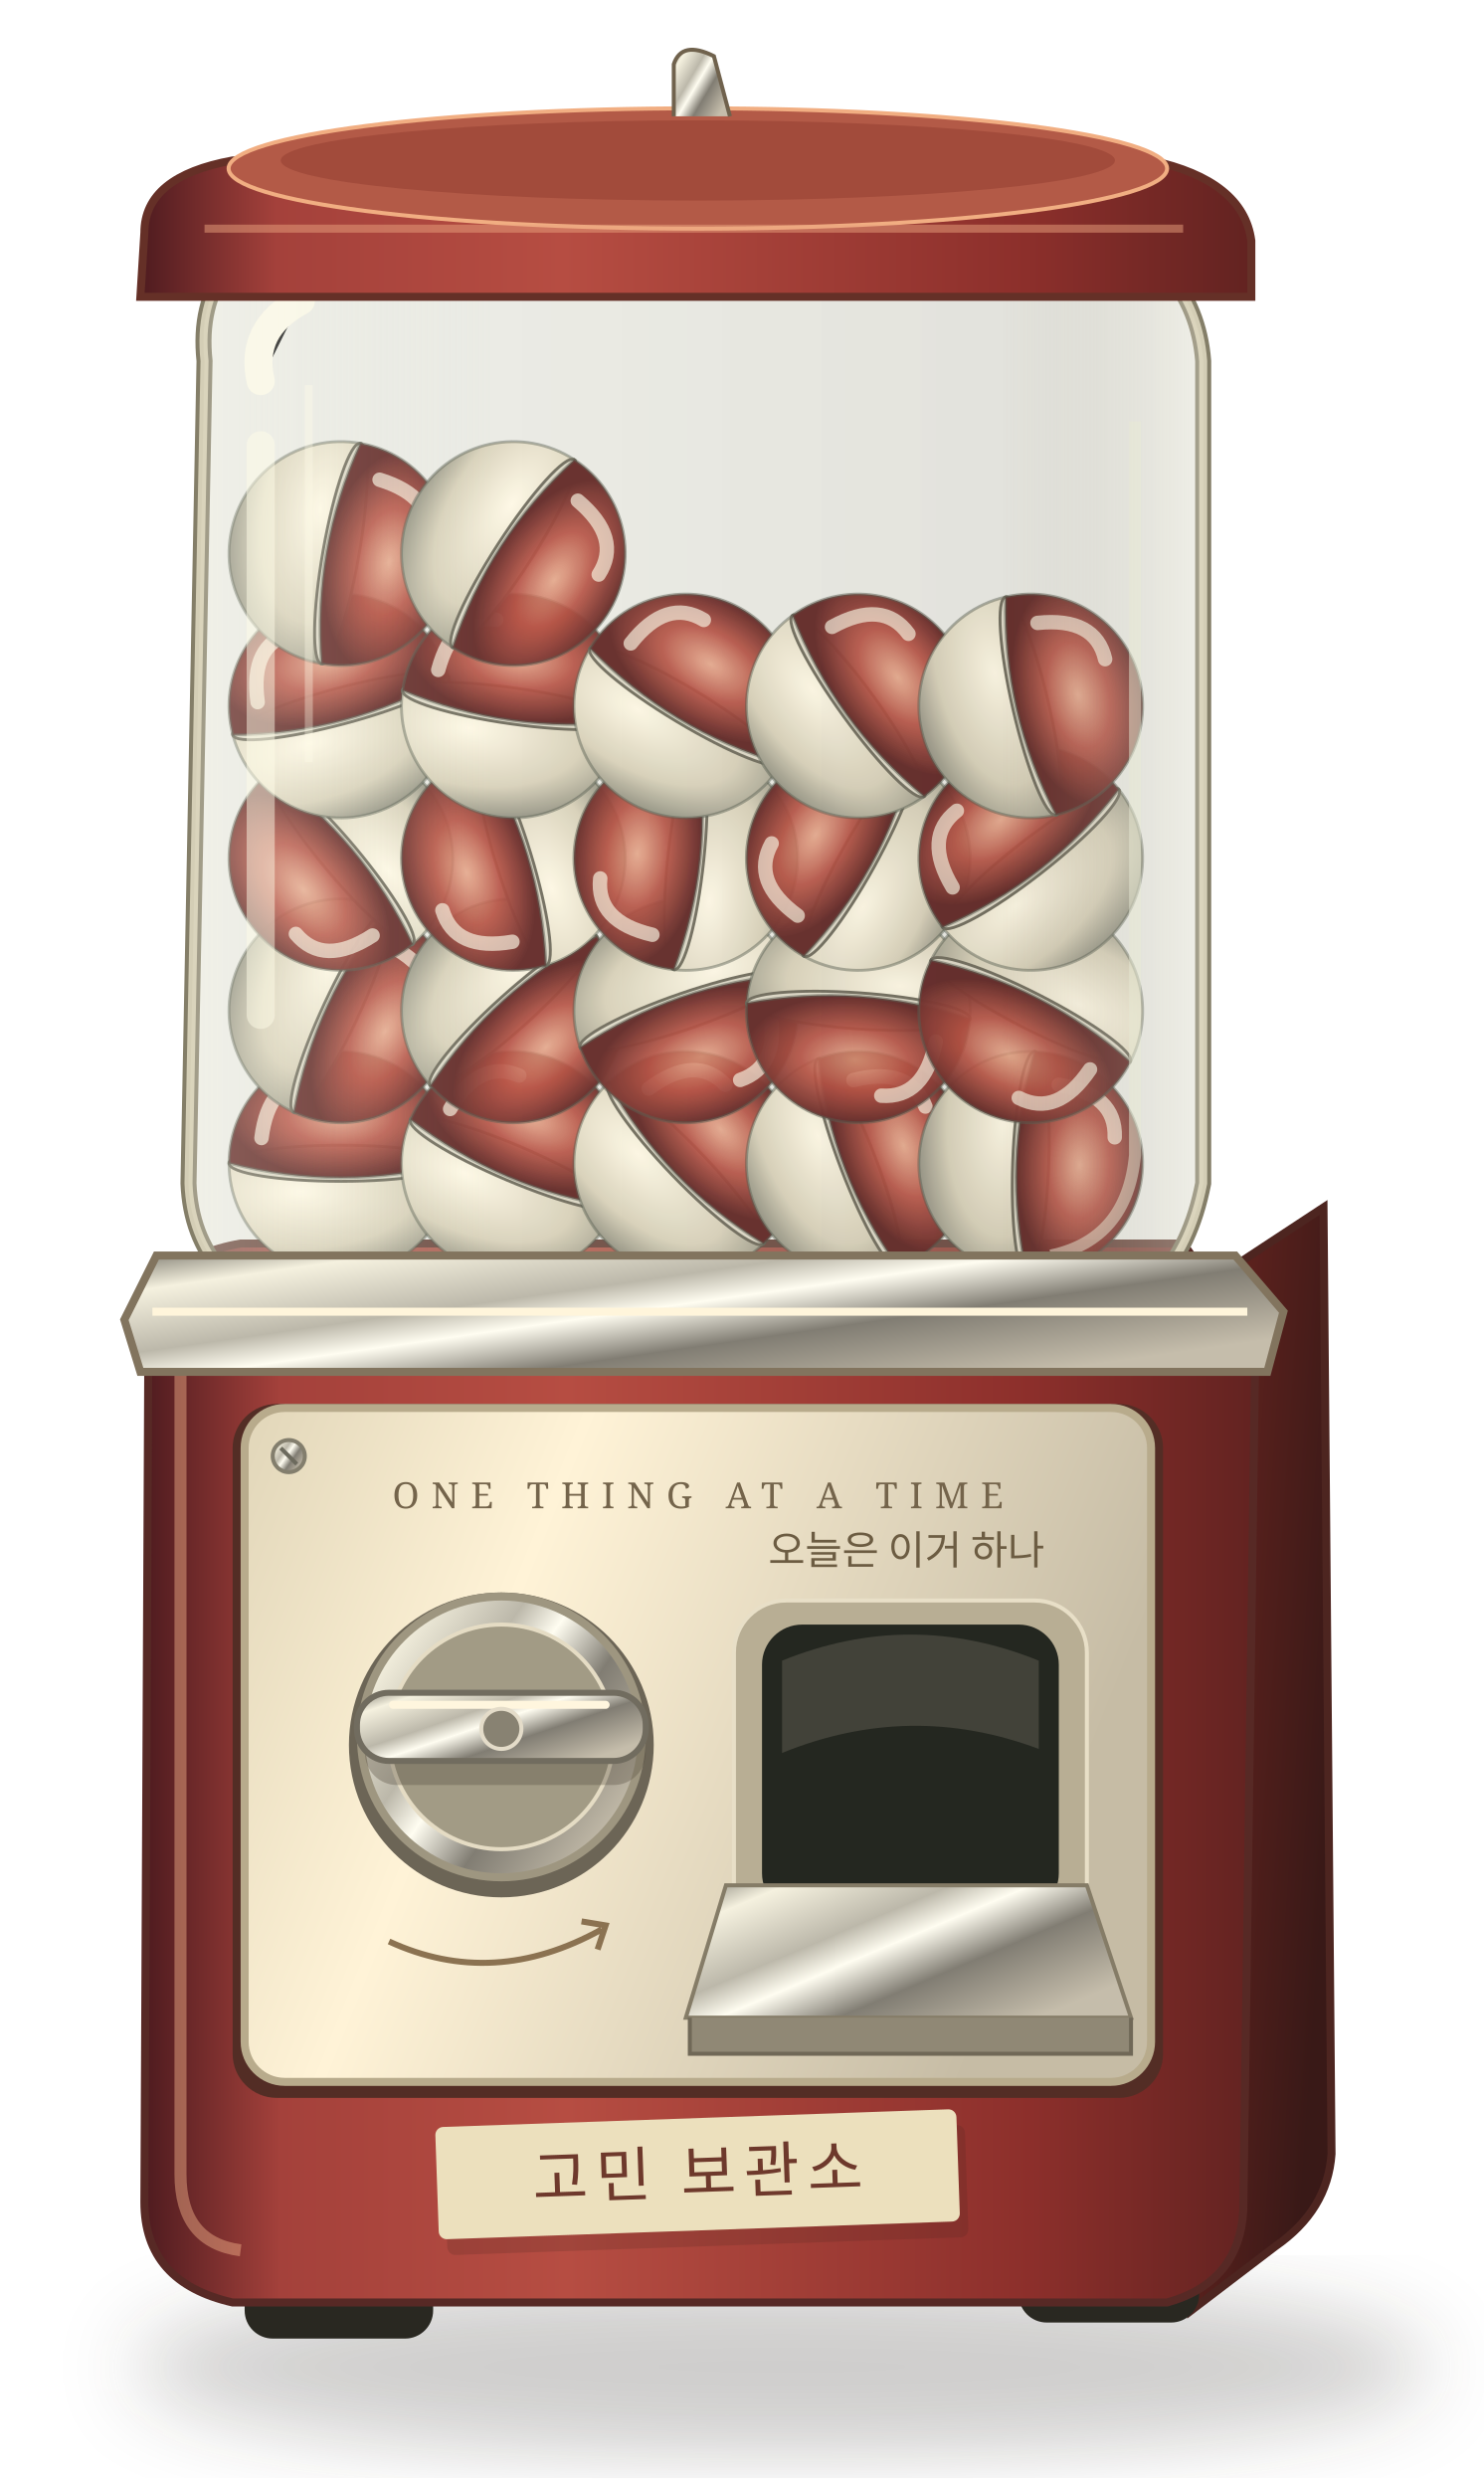
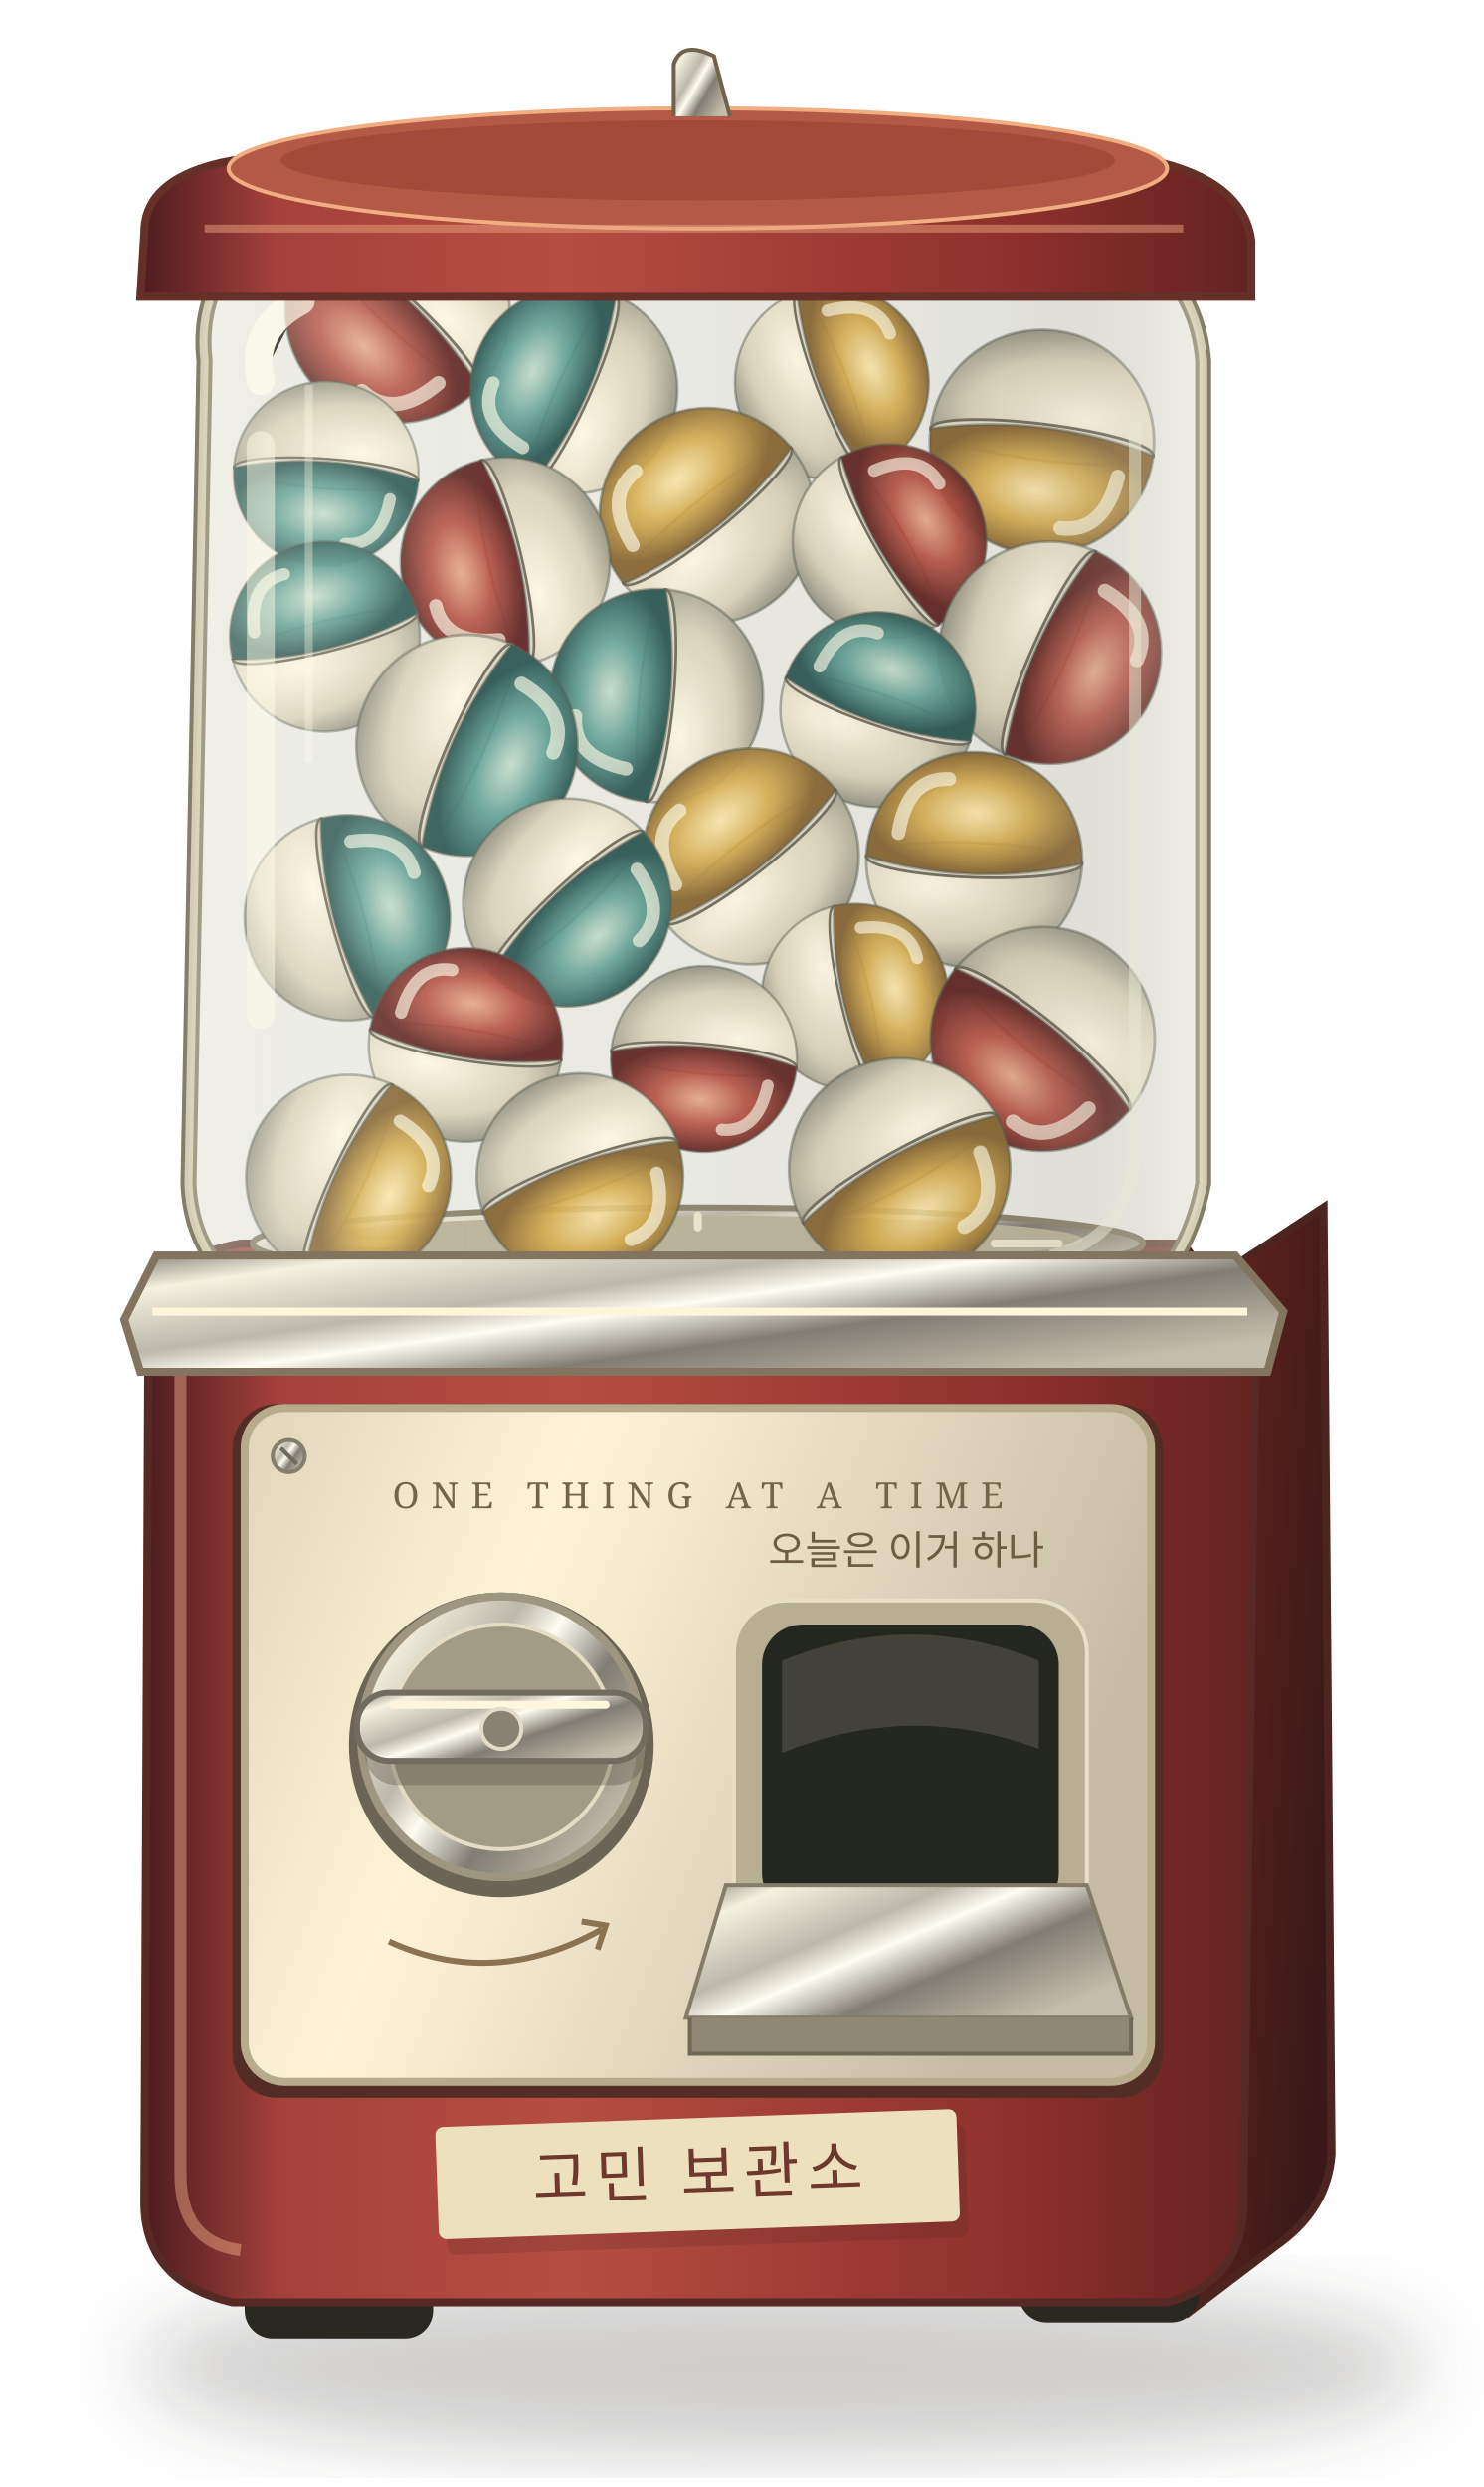
<svg xmlns="http://www.w3.org/2000/svg" viewBox="120 100 370 620" role="img" aria-label="체리색 금속 캡슐 머신">
  <defs>
    <linearGradient id="enamel" x1="0" x2="1">
      <stop stop-color="#501c20" />
      <stop offset=".12" stop-color="#a4413b" />
      <stop offset=".38" stop-color="#b64d42" />
      <stop offset=".8" stop-color="#8c2f2b" />
      <stop offset="1" stop-color="#632321" />
    </linearGradient>
    <linearGradient id="side" x1="0" y1="0" x2="1" y2=".5">
      <stop stop-color="#702621" />
      <stop offset="1" stop-color="#391917" />
    </linearGradient>
    <linearGradient id="cream" x1="0" x2="1" y2=".3">
      <stop stop-color="#e1d6b9" />
      <stop offset=".35" stop-color="#fff3d7" />
      <stop offset="1" stop-color="#c6bca5" />
    </linearGradient>
    <linearGradient id="chrome" x1="0" x2="1" y2=".7">
      <stop stop-color="#827f74" />
      <stop offset=".15" stop-color="#f5f1df" />
      <stop offset=".4" stop-color="#bcb8aa" />
      <stop offset=".52" stop-color="#fffdf1" />
      <stop offset=".7" stop-color="#817d73" />
      <stop offset="1" stop-color="#c5bdab" />
    </linearGradient>
    <linearGradient id="glass" x1="0" x2="1">
      <stop stop-color="#fffef0" stop-opacity=".25" />
      <stop offset=".3" stop-color="#dfe8d9" stop-opacity=".04" />
      <stop offset=".8" stop-color="#615c4e" stop-opacity=".06" />
      <stop offset="1" stop-color="#fffef0" stop-opacity=".28" />
    </linearGradient>
    <radialGradient id="red">
      <stop stop-color="#e59c7c" stop-opacity=".8" />
      <stop offset=".48" stop-color="#b65042" stop-opacity=".92" />
      <stop offset="1" stop-color="#652c2a" />
    </radialGradient>
    <radialGradient id="yellow">
      <stop stop-color="#ffe6a4" stop-opacity=".8" />
      <stop offset=".5" stop-color="#d6ad4f" stop-opacity=".92" />
      <stop offset="1" stop-color="#8a6938" />
    </radialGradient>
    <radialGradient id="teal">
      <stop stop-color="#bdd9c7" stop-opacity=".8" />
      <stop offset=".5" stop-color="#5f9e93" stop-opacity=".92" />
      <stop offset="1" stop-color="#315b57" />
    </radialGradient>
    <radialGradient id="bottom" cx=".32" cy=".25" r=".85">
      <stop stop-color="#fff9e6" />
      <stop offset=".6" stop-color="#d9d2bb" />
      <stop offset="1" stop-color="#878779" />
    </radialGradient>
    <filter id="blur">
      <feGaussianBlur stdDeviation="10" />
    </filter>
    <clipPath id="glass-clip">
      <path d="M169 193 Q170 167 198 161 L385 161 Q415 170 416 197 L416 391 Q413 422 383 426 L199 426 Q171 420 169 394Z" />
    </clipPath>
    <g id="cap-bottom">
      <path d="M-31 0 A31 31 0 0 0 31 0 Q0 8 -31 0Z" fill="url(#bottom)" stroke="#565b4e" stroke-opacity=".45" stroke-width=".8" />
      <ellipse cy="0" rx="31" ry="5" fill="#ded9c8" stroke="#736f60" stroke-width=".8" />
    </g>
    <g id="cap-top">
      <path d="M-31 0 A31 31 0 0 1 31 0 Q0 8 -31 0Z" fill="url(#red)" stroke="#565b4e" stroke-opacity=".5" stroke-width=".8" />
+       <path d="M-22-7 Q-20-23-8-23" fill="none" stroke="#fffce9" stroke-width="4" stroke-linecap="round" opacity=".65" />
+     </g>
+     <g id="cap-top-red">
+       <path d="M-31 0 A31 31 0 0 1 31 0 Q0 8 -31 0Z" fill="url(#red)" stroke="#565b4e" stroke-opacity=".5" stroke-width=".8" />
+       <path d="M-22-7 Q-20-23-8-23" fill="none" stroke="#fffce9" stroke-width="4" stroke-linecap="round" opacity=".65" />
+     </g>
+     <g id="cap-top-yellow">
+       <path d="M-31 0 A31 31 0 0 1 31 0 Q0 8 -31 0Z" fill="url(#yellow)" stroke="#565b4e" stroke-opacity=".5" stroke-width=".8" />
+       <path d="M-22-7 Q-20-23-8-23" fill="none" stroke="#fffce9" stroke-width="4" stroke-linecap="round" opacity=".65" />
+     </g>
+     <g id="cap-top-teal">
+       <path d="M-31 0 A31 31 0 0 1 31 0 Q0 8 -31 0Z" fill="url(#teal)" stroke="#565b4e" stroke-opacity=".5" stroke-width=".8" />
      <path d="M-22-7 Q-20-23-8-23" fill="none" stroke="#fffce9" stroke-width="4" stroke-linecap="round" opacity=".65" />
    </g>
  </defs>
  <ellipse cx="315" cy="690" rx="162" ry="23" fill="#28211b" opacity=".22" filter="url(#blur)" />
  <g id="machine-body">
    <path d="M415 424 450 401 452 637 Q451 651 438 660 L417 676Z" fill="url(#side)" stroke="#4d2520" stroke-width="2" />
    <rect x="181" y="656" width="47" height="27" rx="7" fill="#292821" />
    <rect x="374" y="650" width="45" height="29" rx="7" fill="#292821" />
    <path d="M157 433 Q157 414 180 410 L415 410 433 435 430 651 Q429 669 411 674 L178 674 Q156 669 156 649Z" fill="url(#enamel)" stroke="#572925" stroke-width="2" />
    <path d="M165 436 165 642 Q165 659 180 661" fill="none" stroke="#f2b28b" stroke-opacity=".45" stroke-width="3" />
    <path d="M174 434 411 434" stroke="#eaa17d" stroke-width="2" opacity=".55" />
    <rect x="178" y="450" width="232" height="173" rx="11" fill="#532d25" />
    <rect x="181" y="451" width="226" height="168" rx="10" fill="url(#cream)" stroke="#b8ab8c" stroke-width="2" />
    <text x="294" y="476" text-anchor="middle" fill="#74644b" font-family="serif" font-size="9" letter-spacing="3">ONE THING AT A TIME</text>
    <g fill="url(#chrome)" stroke="#837e6d" stroke-width="1">
      <circle cx="192" cy="463" r="4" />
      <circle cx="396" cy="607" r="4" />
    </g>
    <path d="M190 461 194 465 M394 605 398 609" stroke="#6c6a5d" />
    <circle cx="245" cy="535" r="38" fill="#6c6556" />
    <circle cx="245" cy="533" r="35" fill="url(#chrome)" stroke="#9e9680" stroke-width="2" />
    <circle cx="245" cy="533" r="28" fill="#a29b85" stroke="#e5dcc4" />
    <g id="machine-handle">
      <rect x="210" y="524" width="70" height="17" rx="8" fill="#554c40" opacity=".35" transform="translate(1 4)" />
      <rect x="209" y="522" width="72" height="17" rx="8" fill="url(#chrome)" stroke="#716c5f" stroke-width="1.5" />
      <path d="M218 525H271" stroke="#fff6de" stroke-width="2" stroke-linecap="round" />
      <circle cx="245" cy="531" r="5" fill="#888272" stroke="#e4dcc9" />
    </g>
    <path d="M217 584 Q243 596 270 581 M265 579 271 580 269 586" fill="none" stroke="#8b7251" stroke-width="1.5" />
    <rect x="303" y="499" width="88" height="94" rx="13" fill="#b8ae94" stroke="#e8dfc7" />
    <rect x="310" y="505" width="74" height="72" rx="10" fill="#242720" />
    <path d="M315 514 Q347 501 379 514L379 536Q347 524 315 537Z" fill="#424239" />
    <path d="M301 570 391 570 402 603 291 603Z" fill="url(#chrome)" stroke="#857c67" />
    <path d="M292 603V612H402V603" fill="#908875" stroke="#706857" />
    <text x="346" y="490" text-anchor="middle" font-family="sans-serif" font-size="10" fill="#6c5c42">오늘은 이거 하나</text>
    <g transform="rotate(-2 295 644)">
      <rect x="230" y="630" width="130" height="28" rx="2" fill="#4b241f" opacity=".2" transform="translate(1 2)" />
      <rect x="229" y="628" width="130" height="28" rx="2" fill="#ece0bd" />
      <text x="294" y="647" text-anchor="middle" font-family="serif" font-size="15" fill="#6e392c" letter-spacing="2">고민 보관소</text>
    </g>
    <path d="M171 190 Q168 162 199 153L388 153Q418 164 420 190V395Q414 426 386 431L198 431Q168 421 167 395Z" fill="#b6b8a1" fill-opacity=".28" stroke="#847e68" stroke-width="4" />
    <g clip-path="url(#glass-clip)">
-       <g transform="translate(205 390) rotate(0) scale(.9)">
-         <use href="#cap-bottom" />
-         <use href="#cap-top" />
-       </g>
-       <g transform="translate(248 390) rotate(23) scale(.9)">
-         <use href="#cap-bottom" />
-         <use href="#cap-top" />
-       </g>
-       <g transform="translate(291 390) rotate(46) scale(.9)">
-         <use href="#cap-bottom" />
-         <use href="#cap-top" />
-       </g>
-       <g transform="translate(334 390) rotate(69) scale(.9)">
-         <use href="#cap-bottom" />
-         <use href="#cap-top" />
-       </g>
-       <g transform="translate(377 390) rotate(92) scale(.9)">
-         <use href="#cap-bottom" />
-         <use href="#cap-top" />
-       </g>
-       <g transform="translate(205 352) rotate(115) scale(.9)">
-         <use href="#cap-bottom" />
-         <use href="#cap-top" />
-       </g>
-       <g transform="translate(248 352) rotate(138) scale(.9)">
-         <use href="#cap-bottom" />
-         <use href="#cap-top" />
-       </g>
-       <g transform="translate(291 352) rotate(161) scale(.9)">
-         <use href="#cap-bottom" />
-         <use href="#cap-top" />
-       </g>
-       <g transform="translate(334 352) rotate(184) scale(.9)">
-         <use href="#cap-bottom" />
-         <use href="#cap-top" />
-       </g>
-       <g transform="translate(377 352) rotate(207) scale(.9)">
-         <use href="#cap-bottom" />
-         <use href="#cap-top" />
-       </g>
-       <g transform="translate(205 314) rotate(230) scale(.9)">
-         <use href="#cap-bottom" />
-         <use href="#cap-top" />
-       </g>
-       <g transform="translate(248 314) rotate(253) scale(.9)">
-         <use href="#cap-bottom" />
-         <use href="#cap-top" />
-       </g>
-       <g transform="translate(291 314) rotate(276) scale(.9)">
-         <use href="#cap-bottom" />
-         <use href="#cap-top" />
-       </g>
-       <g transform="translate(334 314) rotate(299) scale(.9)">
-         <use href="#cap-bottom" />
-         <use href="#cap-top" />
-       </g>
-       <g transform="translate(377 314) rotate(322) scale(.9)">
-         <use href="#cap-bottom" />
-         <use href="#cap-top" />
-       </g>
-       <g transform="translate(205 276) rotate(345) scale(.9)">
-         <use href="#cap-bottom" />
-         <use href="#cap-top" />
-       </g>
-       <g transform="translate(248 276) rotate(368) scale(.9)">
-         <use href="#cap-bottom" />
-         <use href="#cap-top" />
-       </g>
-       <g transform="translate(291 276) rotate(391) scale(.9)">
-         <use href="#cap-bottom" />
-         <use href="#cap-top" />
-       </g>
-       <g transform="translate(334 276) rotate(414) scale(.9)">
-         <use href="#cap-bottom" />
-         <use href="#cap-top" />
-       </g>
-       <g transform="translate(377 276) rotate(437) scale(.9)">
-         <use href="#cap-bottom" />
-         <use href="#cap-top" />
-       </g>
-       <g transform="translate(205 238) rotate(460) scale(.9)">
-         <use href="#cap-bottom" />
-         <use href="#cap-top" />
-       </g>
-       <g transform="translate(248 238) rotate(483) scale(.9)">
-         <use href="#cap-bottom" />
-         <use href="#cap-top" />
+       <g id="machine-paddle">
+         <ellipse cx="294" cy="414" rx="111" ry="11" fill="#6c6859" />
+         <ellipse cx="294" cy="410" rx="111" ry="9" fill="url(#chrome)" stroke="#8c846d" stroke-width="1.5" />
+         <ellipse cx="294" cy="409" rx="96" ry="6" fill="#bbb39a" />
+         <g id="machine-turntable-marks" stroke="#ede5cc" stroke-width="2" stroke-linecap="round">
+           <path d="M204 410H220M368 410H384M294 403V406M294 413V416" />
+         </g>
+       </g>
+     </g>
+     <g clip-path="url(#glass-clip)">
+       <g transform="translate(219.1 177.4) rotate(223) scale(0.902)">
+         <use href="#cap-bottom" />
+         <use href="#cap-top-red" />
+       </g>
+       <g transform="translate(327.4 195.4) rotate(69) scale(0.779)">
+         <use href="#cap-bottom" />
+         <use href="#cap-top-yellow" />
+       </g>
+       <g transform="translate(263.1 197.2) rotate(294) scale(0.832)">
+         <use href="#cap-bottom" />
+         <use href="#cap-top-teal" />
+       </g>
+       <g transform="translate(379.8 210.2) rotate(187) scale(0.902)">
+         <use href="#cap-bottom" />
+         <use href="#cap-top-yellow" />
+       </g>
+       <g transform="translate(201.3 218.1) rotate(184) scale(0.743)">
+         <use href="#cap-bottom" />
+         <use href="#cap-top-teal" />
+       </g>
+       <g transform="translate(296.4 228.6) rotate(321) scale(0.867)">
+         <use href="#cap-bottom" />
+         <use href="#cap-top-yellow" />
+       </g>
+       <g transform="translate(341.8 234.9) rotate(60) scale(0.779)">
+         <use href="#cap-bottom" />
+         <use href="#cap-top-red" />
+       </g>
+       <g transform="translate(246.0 240.1) rotate(257) scale(0.841)">
+         <use href="#cap-bottom" />
+         <use href="#cap-top-red" />
+       </g>
+       <g transform="translate(201.0 258.7) rotate(346) scale(0.764)">
+         <use href="#cap-bottom" />
+         <use href="#cap-top-teal" />
+       </g>
+       <g transform="translate(381.8 262.7) rotate(114) scale(0.893)">
+         <use href="#cap-bottom" />
+         <use href="#cap-top-red" />
+       </g>
+       <g transform="translate(283.7 273.4) rotate(275) scale(0.857)">
+         <use href="#cap-bottom" />
+         <use href="#cap-top-teal" />
+       </g>
+       <g transform="translate(338.9 276.9) rotate(19) scale(0.784)">
+         <use href="#cap-bottom" />
+         <use href="#cap-top-teal" />
+       </g>
+       <g transform="translate(236.4 285.8) rotate(114) scale(0.889)">
+         <use href="#cap-bottom" />
+         <use href="#cap-top-teal" />
+       </g>
+       <g transform="translate(307.2 313.5) rotate(322) scale(0.868)">
+         <use href="#cap-bottom" />
+         <use href="#cap-top-yellow" />
+       </g>
+       <g transform="translate(362.9 314.4) rotate(2) scale(0.868)">
+         <use href="#cap-bottom" />
+         <use href="#cap-top-yellow" />
+       </g>
+       <g transform="translate(261.4 325.0) rotate(137) scale(0.836)">
+         <use href="#cap-bottom" />
+         <use href="#cap-top-teal" />
+       </g>
+       <g transform="translate(206.6 328.8) rotate(75) scale(0.826)">
+         <use href="#cap-bottom" />
+         <use href="#cap-top-teal" />
+       </g>
+       <g transform="translate(333.2 348.6) rotate(77) scale(0.751)">
+         <use href="#cap-bottom" />
+         <use href="#cap-top-yellow" />
+       </g>
+       <g transform="translate(380.0 359.0) rotate(219) scale(0.901)">
+         <use href="#cap-bottom" />
+         <use href="#cap-top-red" />
+       </g>
+       <g transform="translate(236.1 360.5) rotate(9) scale(0.779)">
+         <use href="#cap-bottom" />
+         <use href="#cap-top-red" />
+       </g>
+       <g transform="translate(295.5 364.0) rotate(185) scale(0.748)">
+         <use href="#cap-bottom" />
+         <use href="#cap-top-red" />
+       </g>
+       <g transform="translate(344.3 391.4) rotate(151) scale(0.889)">
+         <use href="#cap-bottom" />
+         <use href="#cap-top-yellow" />
+       </g>
+       <g transform="translate(264.6 393.3) rotate(160) scale(0.83)">
+         <use href="#cap-bottom" />
+         <use href="#cap-top-yellow" />
+       </g>
+       <g transform="translate(206.9 393.5) rotate(115) scale(0.824)">
+         <use href="#cap-bottom" />
+         <use href="#cap-top-yellow" />
      </g>
    </g>
    <path d="M171 190 Q168 162 199 153L388 153Q418 164 420 190V395Q414 426 386 431L198 431Q168 421 167 395Z" fill="url(#glass)" stroke="#e8e2c9" stroke-opacity=".8" stroke-width="2" />
    <path d="M185 195Q182 182 195 175" stroke="#fffce9" stroke-width="7" stroke-linecap="round" opacity=".7" />
    <path d="M185 211V353" stroke="#fffce9" stroke-width="7" stroke-linecap="round" opacity=".48" />
    <path d="M197 196V290" stroke="#fffce9" stroke-width="2" opacity=".35" />
    <path d="M403 205V388Q401 409 382 413" fill="none" stroke="#e9ead5" stroke-opacity=".5" stroke-width="3" />
    <path d="M159 413 428 413 440 427 436 442 155 442 151 429Z" fill="url(#chrome)" stroke="#82745e" stroke-width="2" />
    <path d="M158 427H431" stroke="#fff5db" stroke-width="2" />
    <path d="M156 158Q156 144 178 140L407 140Q430 145 432 160L432 174H155Z" fill="url(#enamel)" stroke="#653027" stroke-width="2" />
    <ellipse cx="294" cy="142" rx="117" ry="15" fill="#b35a47" stroke="#f1ae82" stroke-width="1" />
    <ellipse cx="294" cy="140" rx="104" ry="10" fill="#a24b3b" />
    <path d="M288 129V116Q290 110 298 114L302 129" fill="url(#chrome)" stroke="#70624d" />
    <path d="M171 157H415" stroke="#eaa17d" stroke-width="2" opacity=".5" />
  </g>
  <g id="machine-dispensed" />
</svg>
